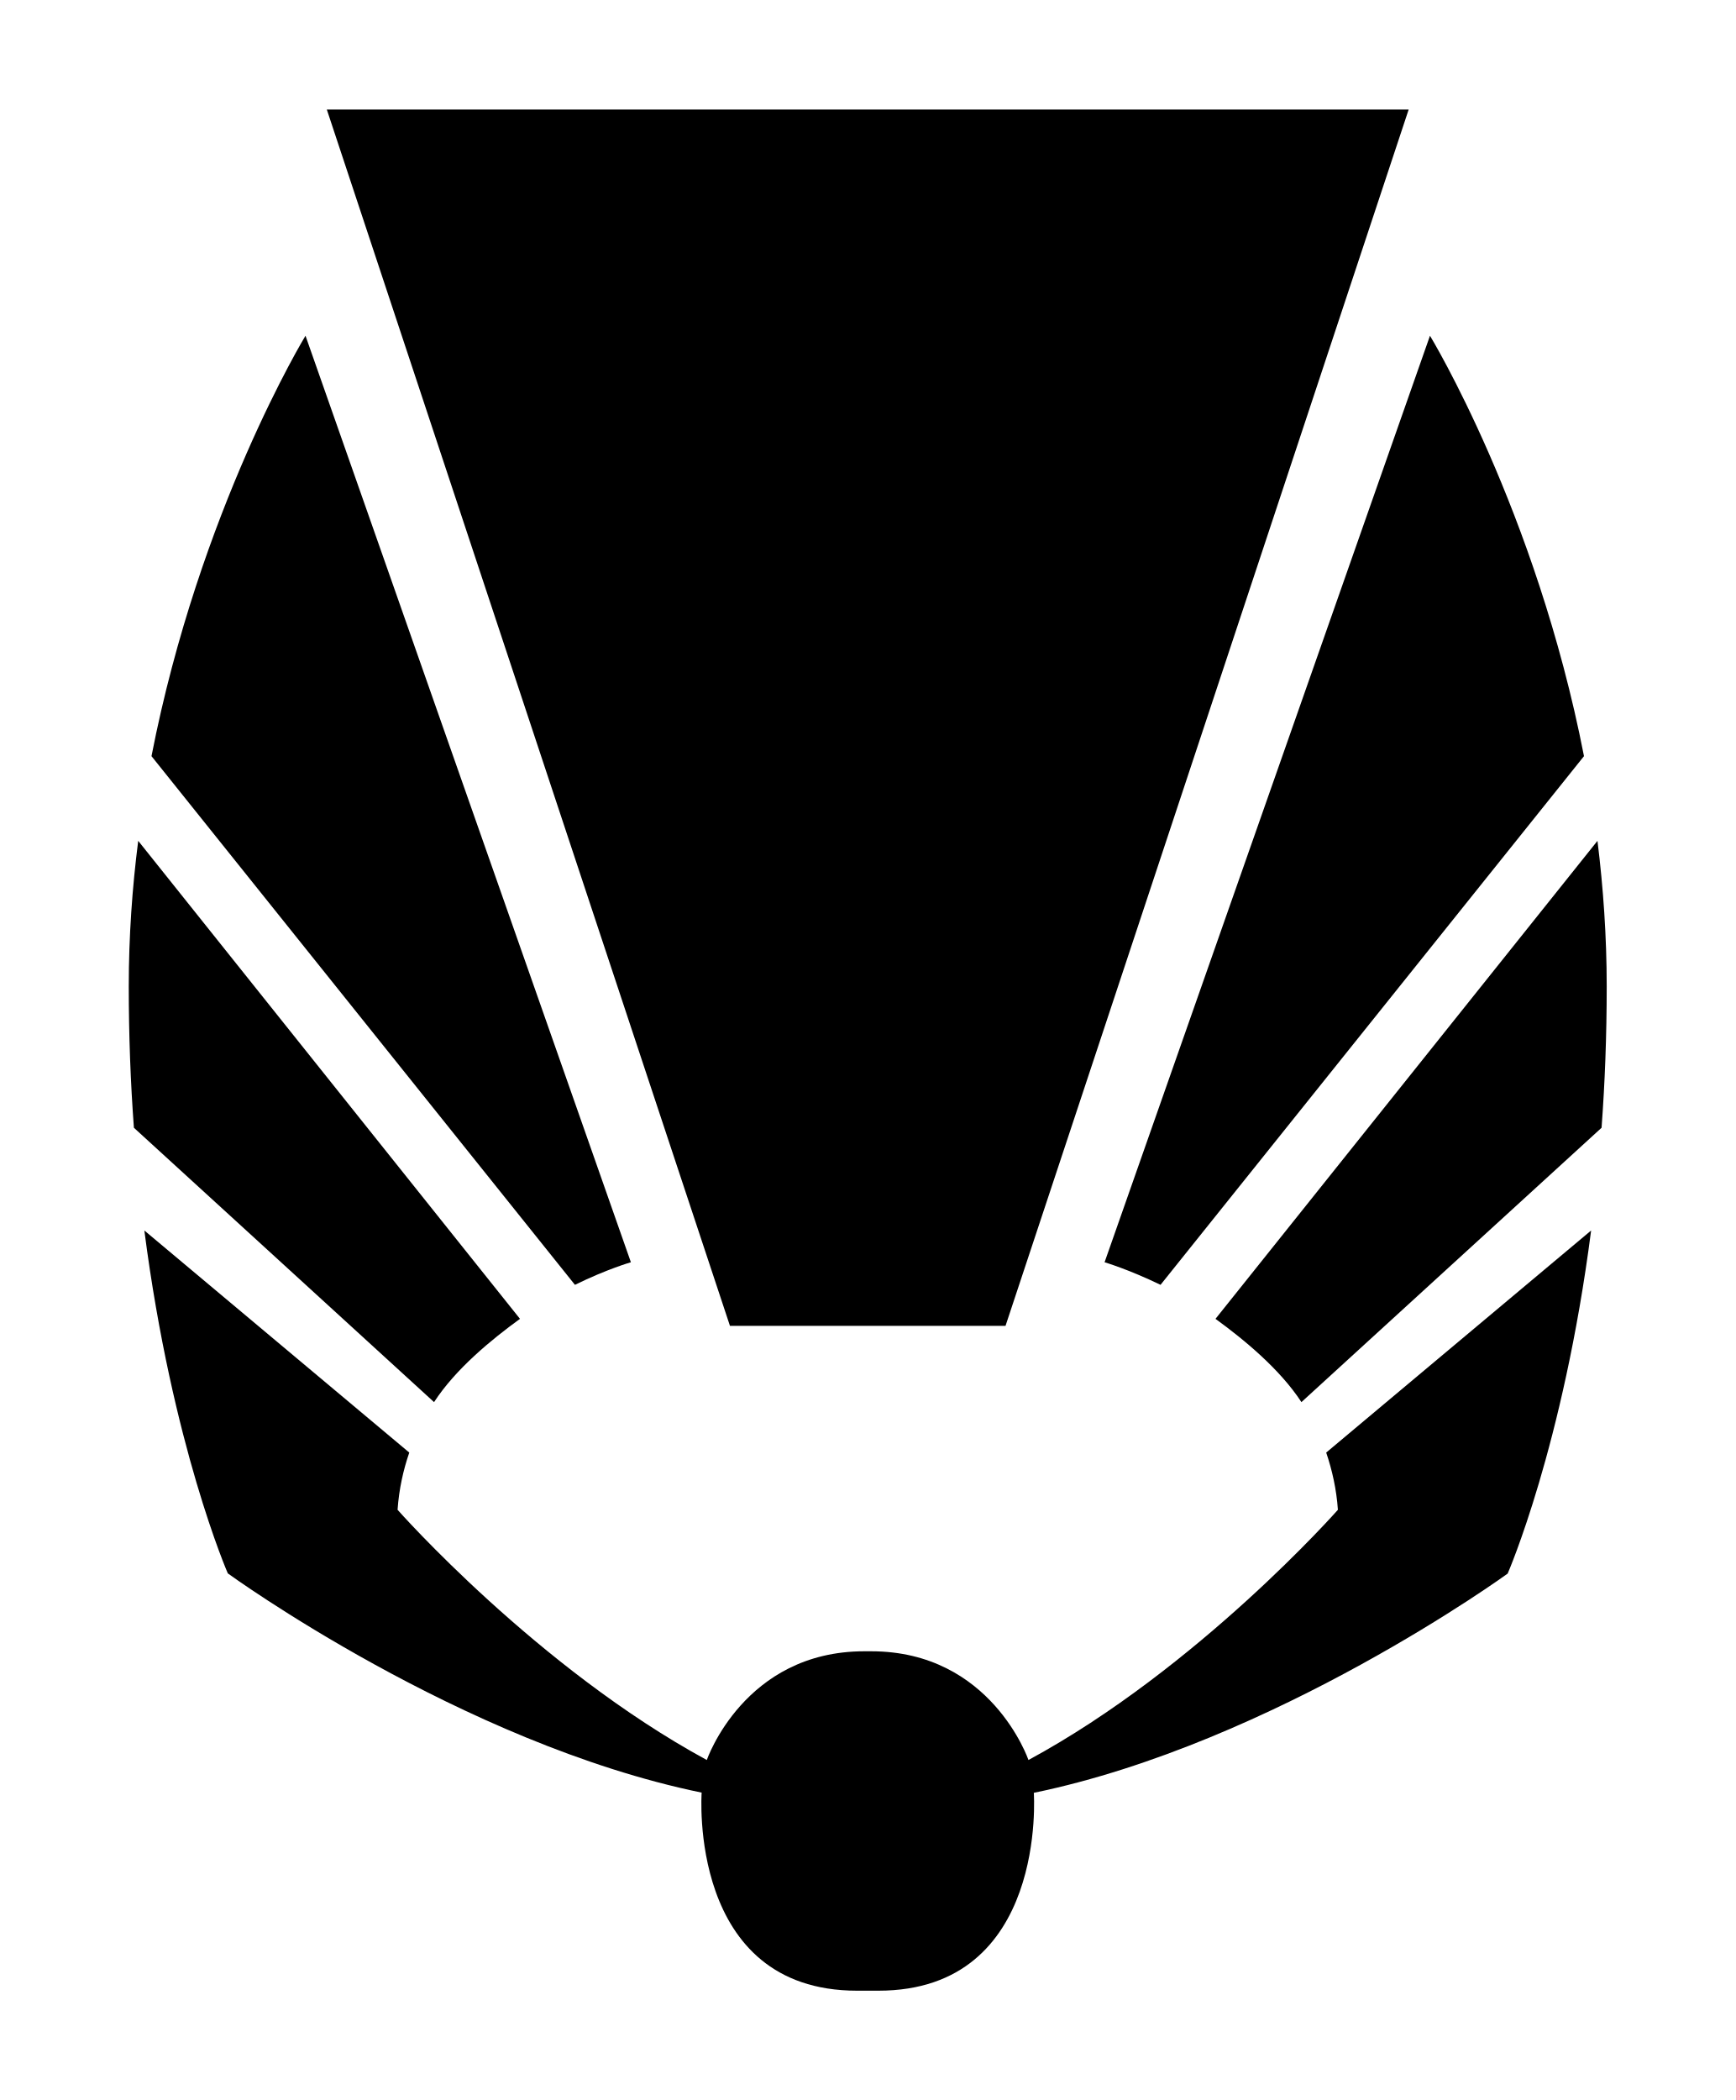
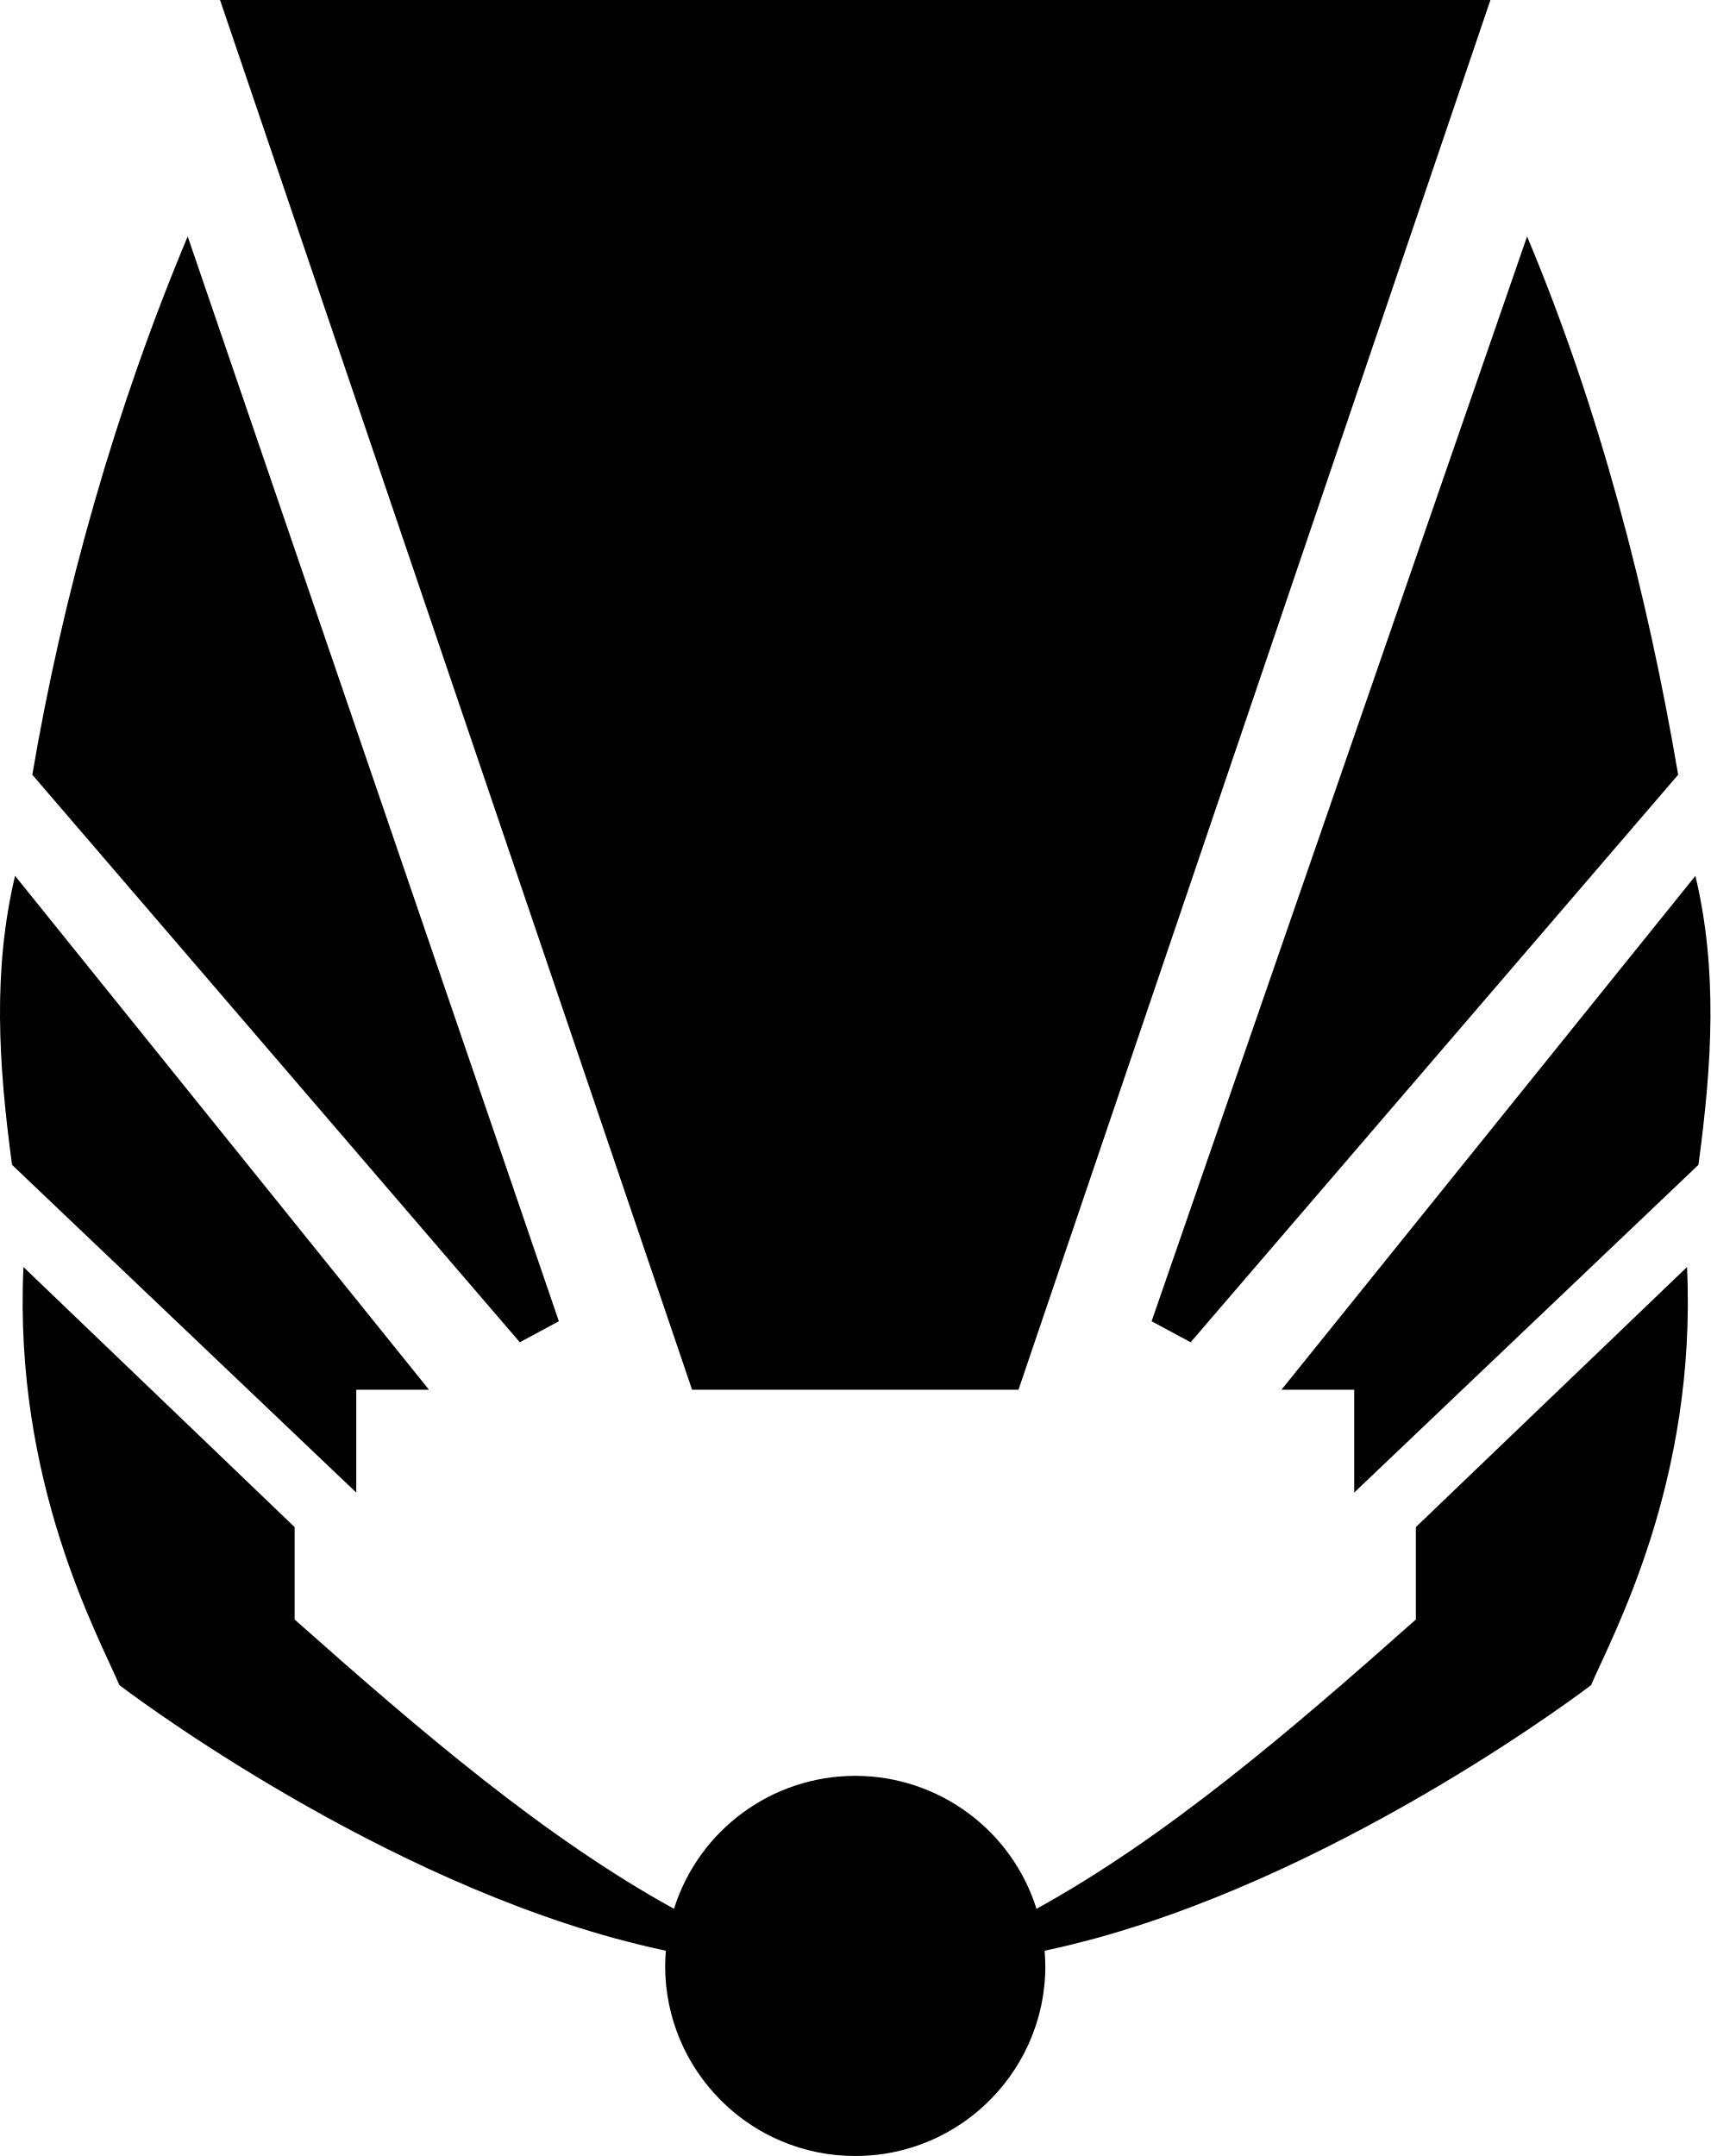
- <svg xmlns="http://www.w3.org/2000/svg" version="1.1" width="600" height="725.909">
-   <path d="M 547.626,261.382 C 531.021,176.233 494.38,116.055 494.38,116.055 l -112.498,320.271 c 0,0 8.221,2.414 19.345,7.804 L 547.626,261.382 z m 6.079,128.45 c 1.143,-15.389 1.778,-31.686 1.778,-48.854 0,-17.295 -1.198,-34.154 -3.194,-50.324 L 420.229,455.889 c 9.782,7.096 22.267,17.367 29.708,28.782 l 103.769,-94.84 z M 298.802,570.8 c -41.54,0 -54.443,37.584 -54.443,37.584 -58.635,-31.831 -106.908,-86.492 -106.908,-86.492 0.489,-7.15 1.978,-13.756 4.047,-19.781 L 49.906,425.346 c 9.636,74.569 28.855,118.523 28.855,118.523 0,0 80.667,58.69 163.819,75.785 0,0 -4.972,68.471 53.735,68.471 l 7.368,0 c 58.635,0 53.735,-68.399 53.735,-68.399 83.153,-17.168 163.819,-75.785 163.819,-75.785 0,0 19.218,-43.954 28.855,-118.595 l -91.592,76.765 c 2.069,6.098 3.557,12.703 4.047,19.781 0,0 -48.273,54.734 -106.981,86.492 0,0 -12.83,-37.584 -54.371,-37.584 l -2.396,0 z M 198.772,444.129 c 11.125,-5.462 19.345,-7.804 19.345,-7.804 L 105.62,116.055 c 0,0 -36.64,60.178 -53.245,145.327 L 198.772,444.129 z m -48.708,40.542 c 7.441,-11.469 19.926,-21.687 29.708,-28.782 L 47.783,290.654 c -2.069,16.17 -3.267,33.029 -3.267,50.324 0,17.168 0.636,33.464 1.778,48.854 l 103.769,94.84 z m -37.076,-446.815 374.025,0 -139.375,420.446 -95.276,0 L 112.988,37.856 z" />
+ <svg xmlns="http://www.w3.org/2000/svg" version="1.1" id="svg2" width="198.663" height="250.408" viewBox="0 0 198.663 250.408">
+   <path d="M 25.557 0 L 80.381 161.408 L 118.293 161.408 L 173.105 0 L 25.557 0 z M 21.799 27.459 C 13.402 47.479 7.319 68.972 3.754 89.982 L 60.373 155.896 L 64.908 153.457 L 21.799 27.459 z M 177.363 27.459 L 133.754 153.457 L 138.287 155.896 L 194.908 89.982 C 191.343 68.972 185.76 47.479 177.363 27.459 z M 1.748 101.723 C -0.842 112.667 -0.203 123.457 1.398 135.291 L 41.377 173.354 L 41.377 161.408 L 49.824 161.408 L 1.748 101.723 z M 196.914 101.723 L 148.838 161.408 L 157.283 161.408 L 157.283 173.354 L 197.264 135.291 C 198.865 123.457 199.505 112.667 196.914 101.723 z M 2.725 147.16 C 1.553 172.125 11.423 189.98 13.869 195.721 C 13.869 195.721 41.532 216.911 71.35 225.109 C 73.194 225.601 75.059 226.085 77 226.492 C 77.112 226.516 77.224 226.545 77.336 226.568 C 77.287 227.15 77.258 227.731 77.256 228.314 L 77.254 228.332 C 77.254 234.429 79.727 239.948 83.723 243.943 C 85.47 245.691 87.508 247.148 89.76 248.232 C 89.76 248.232 89.762 248.232 89.762 248.232 C 90.405 248.542 91.065 248.821 91.74 249.068 C 91.74 249.068 91.742 249.068 91.742 249.068 C 92.08 249.192 92.421 249.309 92.766 249.416 C 92.766 249.416 92.768 249.416 92.768 249.416 C 93.113 249.523 93.46 249.622 93.812 249.713 C 93.814 249.713 93.815 249.713 93.816 249.713 C 94.168 249.803 94.523 249.888 94.881 249.961 C 94.882 249.961 94.884 249.961 94.885 249.961 C 95.243 250.034 95.605 250.099 95.969 250.154 C 95.969 250.154 95.971 250.154 95.971 250.154 C 96.335 250.21 96.702 250.257 97.072 250.295 C 97.074 250.295 97.075 250.295 97.076 250.295 C 97.446 250.332 97.818 250.36 98.193 250.379 C 98.571 250.398 98.952 250.408 99.334 250.408 C 101.619 250.408 103.822 250.061 105.895 249.416 C 106.586 249.201 107.263 248.953 107.924 248.674 C 107.924 248.674 107.926 248.674 107.926 248.674 C 108.586 248.395 109.228 248.084 109.854 247.744 C 109.854 247.744 109.855 247.744 109.855 247.744 C 110.481 247.405 111.087 247.035 111.674 246.639 C 112.555 246.043 113.391 245.387 114.176 244.674 C 118.619 240.635 121.41 234.809 121.41 228.332 L 121.404 228.297 C 121.401 227.72 121.377 227.144 121.328 226.568 C 121.44 226.545 121.55 226.516 121.662 226.492 C 123.603 226.085 125.47 225.601 127.314 225.109 C 157.132 216.911 184.795 195.721 184.795 195.721 C 187.241 189.98 197.109 172.125 195.938 147.16 L 164.445 177.363 L 164.445 188.098 C 149.718 201.182 135.395 213.424 120.385 221.699 C 117.49 212.509 108.968 206.258 99.332 206.256 L 99.33 206.256 C 89.694 206.258 81.174 212.509 78.279 221.699 C 63.269 213.424 48.946 201.182 34.219 188.098 L 34.219 177.363 L 2.725 147.16 z " />
</svg>
